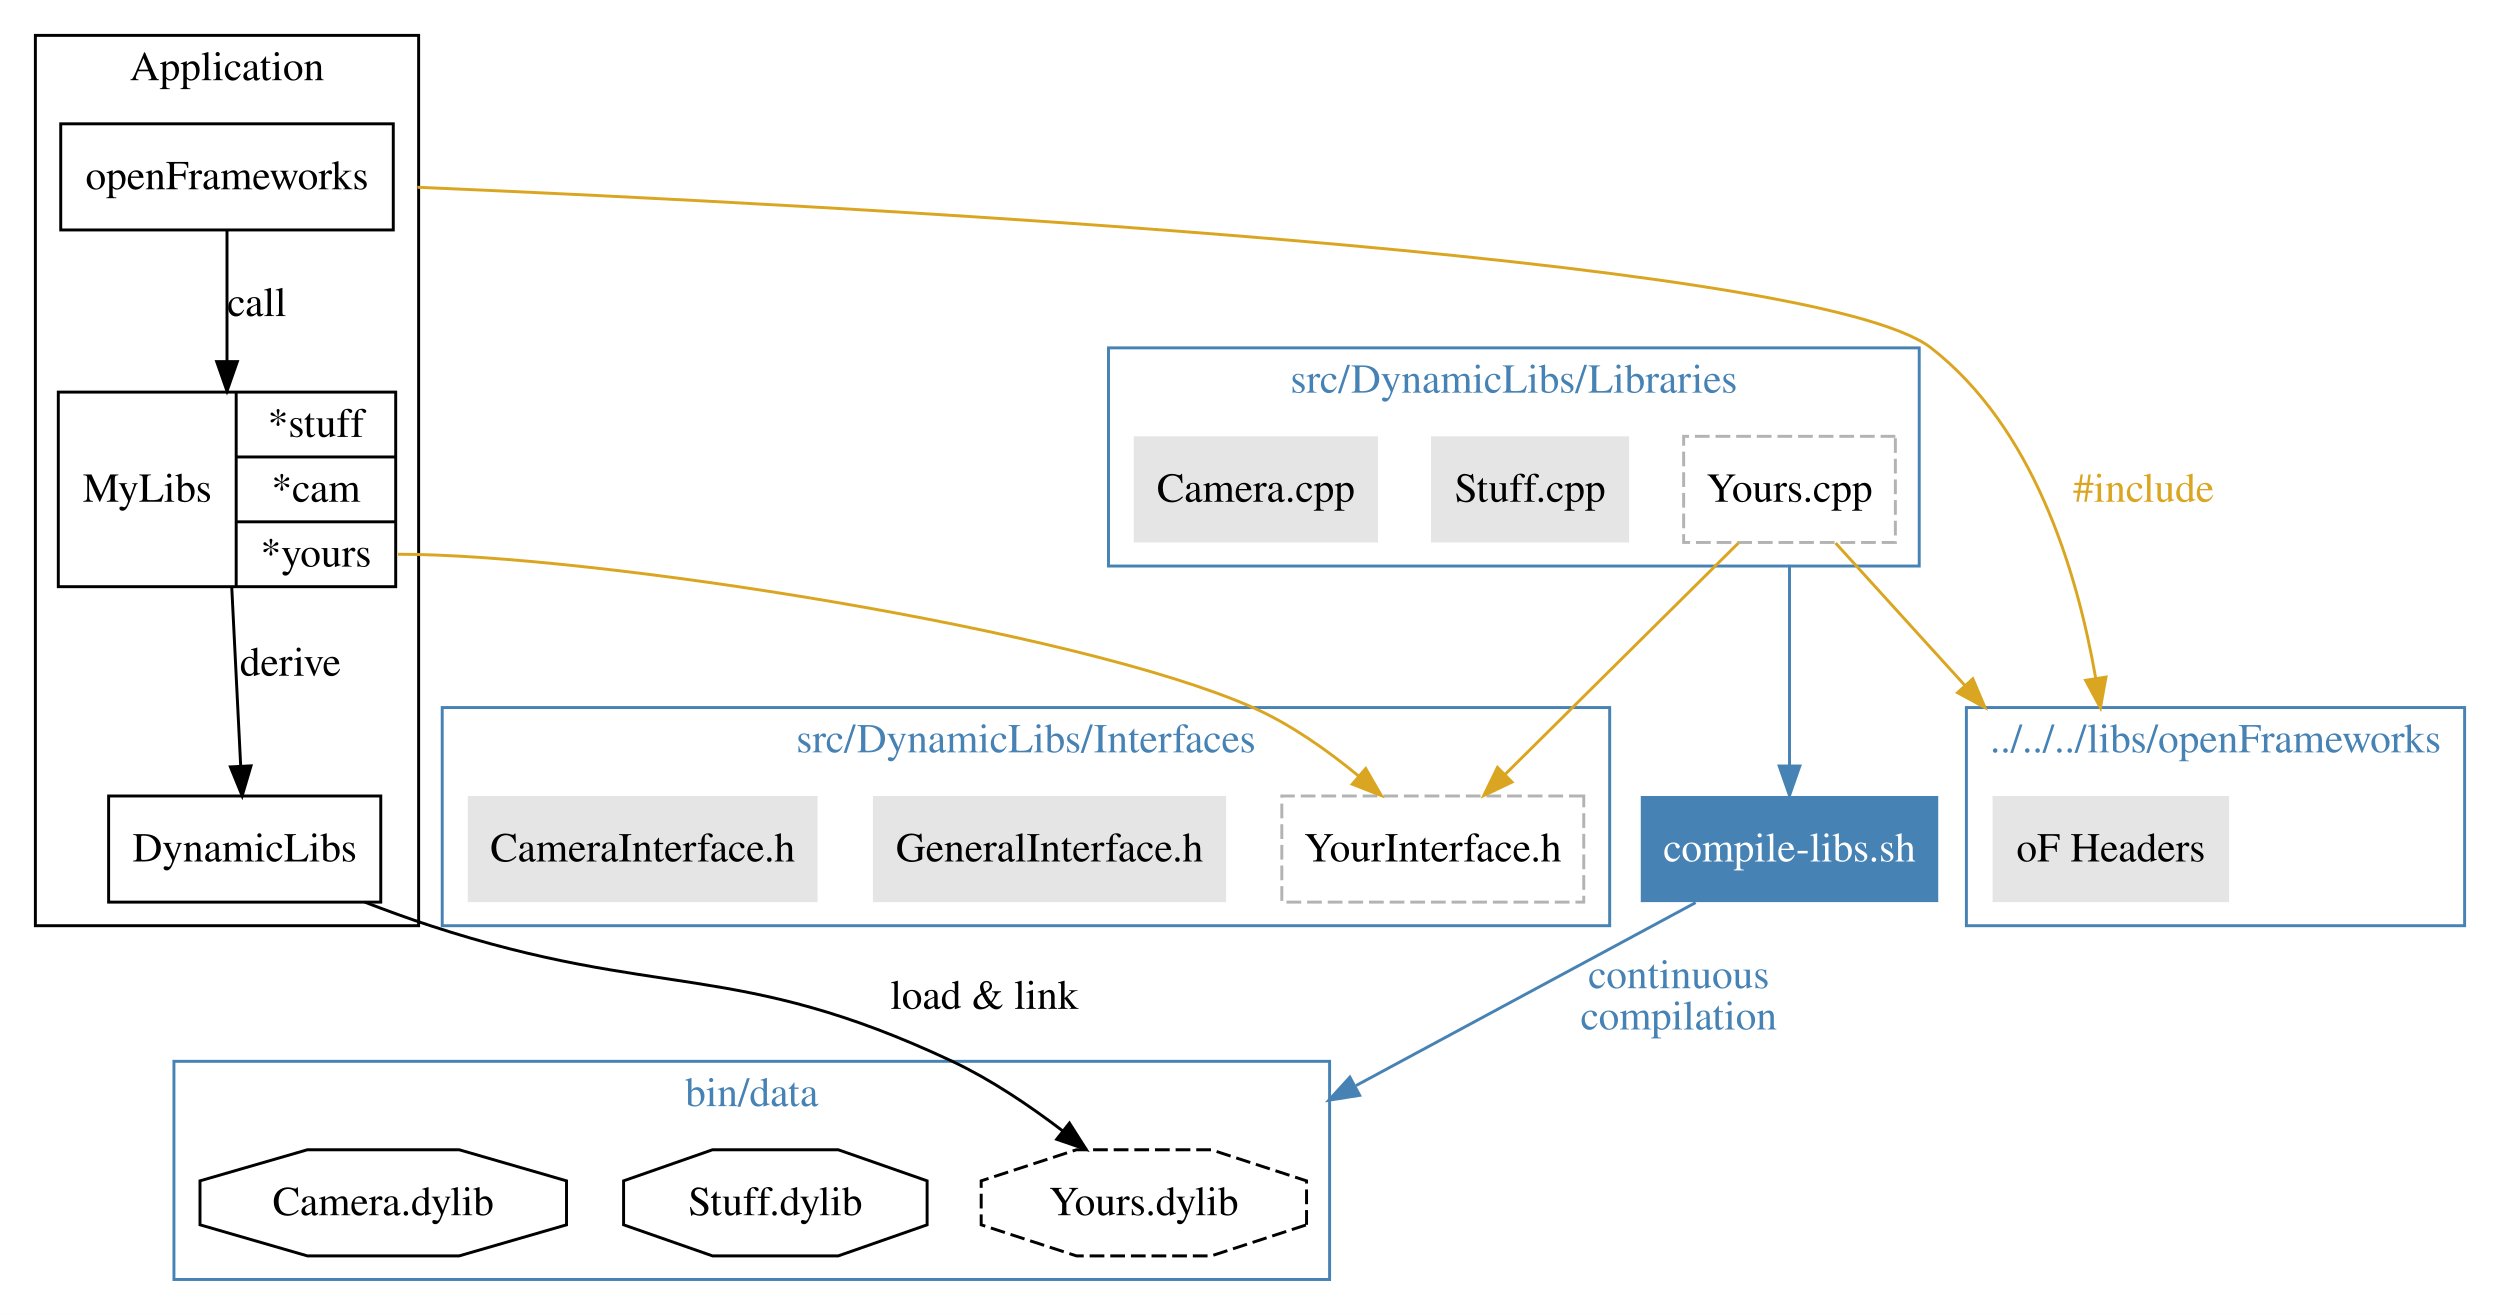
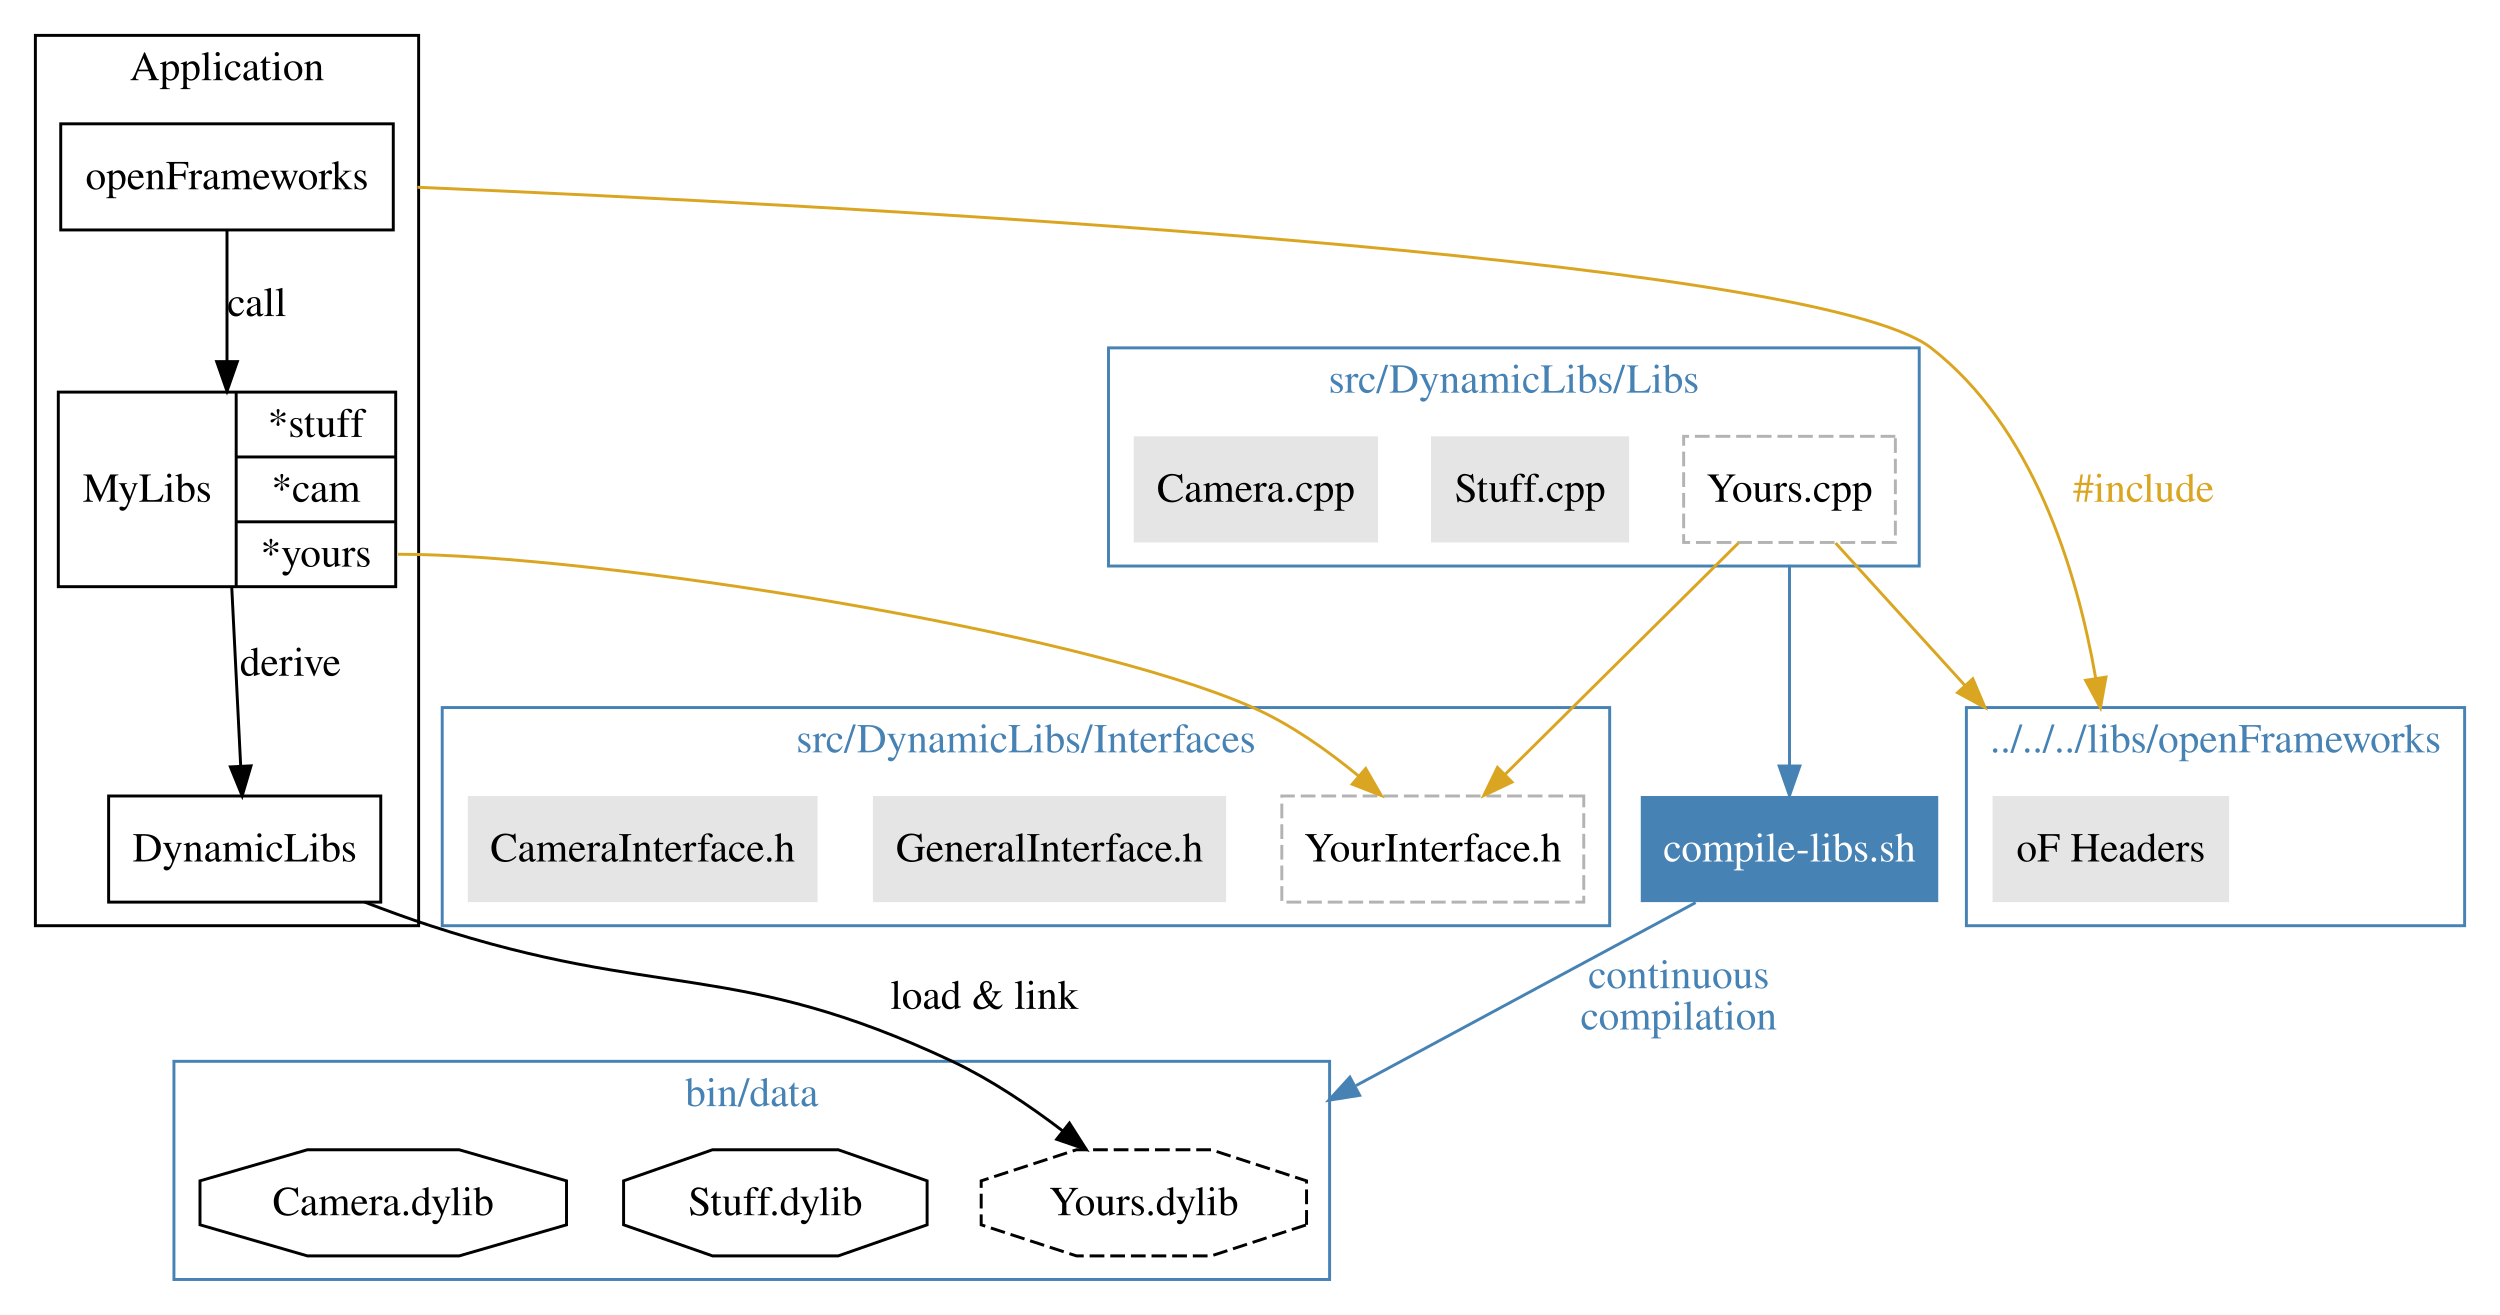
<svg xmlns="http://www.w3.org/2000/svg" width="848pt" height="446pt" viewBox="0.00 0.00 848.00 446.00">
  <g id="graph0" class="graph" transform="scale(1 1) rotate(0) translate(4 442)">
    <polygon fill="white" stroke="none" points="-4,4 -4,-442 844,-442 844,4 -4,4" />
    <g id="clust1" class="cluster">
      <polygon fill="none" stroke="black" points="8,-128 8,-430 138,-430 138,-128 8,-128" />
      <text text-anchor="middle" x="73" y="-414.8" font-family="Times,serif" font-size="14.00">Application</text>
    </g>
    <g id="clust2" class="cluster">
      <polygon fill="none" stroke="steelblue" points="663,-128 663,-202 832,-202 832,-128 663,-128" />
      <text text-anchor="middle" x="747.5" y="-186.8" font-family="Times,serif" font-size="14.00" fill="steelblue">../../../libs/openFrameworks</text>
    </g>
    <g id="clust3" class="cluster">
      <polygon fill="none" stroke="steelblue" points="146,-128 146,-202 542,-202 542,-128 146,-128" />
      <text text-anchor="middle" x="344" y="-186.8" font-family="Times,serif" font-size="14.00" fill="steelblue">src/DynamicLibs/Interfaces</text>
    </g>
    <g id="clust4" class="cluster">
      <polygon fill="none" stroke="steelblue" points="372,-250 372,-324 647,-324 647,-250 372,-250" />
-       <text text-anchor="middle" x="509.5" y="-308.8" font-family="Times,serif" font-size="14.00" fill="steelblue">src/DynamicLibs/Libraries</text>
+       <text text-anchor="middle" x="509.5" y="-308.8" font-family="Times,serif" font-size="14.00" fill="steelblue">src/DynamicLibs/Libs</text>
    </g>
    <g id="clust5" class="cluster">
      <polygon fill="none" stroke="steelblue" points="55,-8 55,-82 447,-82 447,-8 55,-8" />
      <text text-anchor="middle" x="251" y="-66.8" font-family="Times,serif" font-size="14.00" fill="steelblue">bin/data</text>
    </g>
    <g id="node1" class="node">
      <polygon fill="none" stroke="black" points="129.4,-400 16.6,-400 16.6,-364 129.4,-364 129.4,-400" />
      <text text-anchor="middle" x="73" y="-377.8" font-family="Times,serif" font-size="14.00">openFrameworks</text>
    </g>
    <g id="node2" class="node">
      <polygon fill="none" stroke="black" points="15.776,-243 15.776,-309 130.224,-309 130.224,-243 15.776,-243" />
      <text text-anchor="middle" x="45.945" y="-271.8" font-family="Times,serif" font-size="14.00">MyLibs</text>
      <polyline fill="none" stroke="black" points="76.114,-243 76.114,-309 " />
      <text text-anchor="middle" x="103.169" y="-293.8" font-family="Times,serif" font-size="14.00">*stuff</text>
      <polyline fill="none" stroke="black" points="76.114,-287 130.224,-287 " />
      <text text-anchor="middle" x="103.169" y="-271.8" font-family="Times,serif" font-size="14.00">*cam</text>
      <polyline fill="none" stroke="black" points="76.114,-265 130.224,-265 " />
      <text text-anchor="middle" x="103.169" y="-249.8" font-family="Times,serif" font-size="14.00">*yours</text>
    </g>
    <g id="edge9" class="edge">
      <path fill="none" stroke="black" d="M73,-363.827C73,-351.711 73,-334.927 73,-319.343" />
      <polygon fill="black" stroke="black" points="76.5,-319.336 73,-309.336 69.5,-319.336 76.5,-319.336" />
      <text text-anchor="middle" x="83.103" y="-334.8" font-family="Times,serif" font-size="14.00">call</text>
    </g>
    <g id="node4" class="node">
      <polygon fill="#e5e5e5" stroke="none" points="752.111,-172 671.889,-172 671.889,-136 752.111,-136 752.111,-172" />
      <text text-anchor="middle" x="712" y="-149.8" font-family="Times,serif" font-size="14.00">oF Headers</text>
    </g>
    <g id="edge8" class="edge">
      <path fill="none" stroke="goldenrod" d="M137.606,-378.48C279.948,-372.383 611.161,-355.006 651,-324 685.257,-297.339 700.295,-249.723 706.887,-211.813" />
      <polygon fill="goldenrod" stroke="goldenrod" points="710.348,-212.33 708.459,-201.905 703.435,-211.232 710.348,-212.33" />
      <text text-anchor="middle" x="723.104" y="-271.8" font-family="Times,serif" font-size="14.00" fill="goldenrod">#include</text>
    </g>
    <g id="node3" class="node">
      <polygon fill="none" stroke="black" points="125.155,-172 32.845,-172 32.845,-136 125.155,-136 125.155,-172" />
      <text text-anchor="middle" x="79" y="-149.8" font-family="Times,serif" font-size="14.00">DynamicLibs</text>
    </g>
    <g id="edge1" class="edge">
      <path fill="none" stroke="black" d="M74.608,-242.842C75.555,-223.896 76.74,-200.19 77.641,-182.182" />
      <polygon fill="black" stroke="black" points="81.143,-182.22 78.147,-172.058 74.152,-181.87 81.143,-182.22" />
      <text text-anchor="middle" x="94.49" y="-212.8" font-family="Times,serif" font-size="14.00">derive</text>
    </g>
    <g id="node5" class="node">
      <polygon fill="none" stroke="#b3b3b3" stroke-dasharray="5,2" points="533.209,-172 430.791,-172 430.791,-136 533.209,-136 533.209,-172" />
      <text text-anchor="middle" x="482" y="-149.8" font-family="Times,serif" font-size="14.00">YourInterface.h</text>
    </g>
    <g id="edge3" class="edge">
      <path fill="none" stroke="goldenrod" d="M131,-254C196.472,-254 361.137,-228.515 421,-202 433.828,-196.318 446.39,-187.396 456.748,-178.846" />
      <polygon fill="goldenrod" stroke="goldenrod" points="459.248,-181.312 464.545,-172.137 454.682,-176.006 459.248,-181.312" />
    </g>
    <g id="node11" class="node">
      <polygon fill="none" stroke="black" stroke-dasharray="5,2" points="439.181,-26.544 439.181,-41.456 406.857,-52 361.143,-52 328.819,-41.456 328.819,-26.544 361.143,-16 406.857,-16 439.181,-26.544" />
      <text text-anchor="middle" x="384" y="-29.8" font-family="Times,serif" font-size="14.00">Yours.dylib</text>
    </g>
    <g id="edge2" class="edge">
      <path fill="none" stroke="black" d="M119.737,-135.986C127.09,-133.159 134.73,-130.377 142,-128 219.255,-102.74 245.467,-116.632 319,-82 332.152,-75.806 345.386,-66.848 356.448,-58.411" />
      <polygon fill="black" stroke="black" points="358.754,-61.05 364.447,-52.114 354.424,-55.55 358.754,-61.05" />
      <text text-anchor="middle" x="329.886" y="-99.8" font-family="Times,serif" font-size="14.00">load &amp; link</text>
    </g>
    <g id="node6" class="node">
      <polygon fill="#e5e5e5" stroke="none" points="411.903,-172 292.097,-172 292.097,-136 411.903,-136 411.903,-172" />
      <text text-anchor="middle" x="352" y="-149.8" font-family="Times,serif" font-size="14.00">GeneralInterface.h</text>
    </g>
    <g id="node7" class="node">
      <polygon fill="#e5e5e5" stroke="none" points="273.323,-172 154.677,-172 154.677,-136 273.323,-136 273.323,-172" />
      <text text-anchor="middle" x="214" y="-149.8" font-family="Times,serif" font-size="14.00">CameraInterface.h</text>
    </g>
    <g id="node8" class="node">
      <polygon fill="none" stroke="#b3b3b3" stroke-dasharray="5,2" points="638.907,-294 567.093,-294 567.093,-258 638.907,-258 638.907,-294" />
      <text text-anchor="middle" x="603" y="-271.8" font-family="Times,serif" font-size="14.00">Yours.cpp</text>
    </g>
    <g id="edge5" class="edge">
      <path fill="none" stroke="goldenrod" d="M618.617,-257.807C630.198,-245.058 646.666,-226.927 662.556,-209.434" />
      <polygon fill="goldenrod" stroke="goldenrod" points="665.182,-211.749 669.315,-201.993 660,-207.042 665.182,-211.749" />
    </g>
    <g id="edge4" class="edge">
      <path fill="none" stroke="goldenrod" d="M585.664,-257.807C564.908,-237.223 530.009,-202.613 506.503,-179.301" />
      <polygon fill="goldenrod" stroke="goldenrod" points="508.869,-176.718 499.304,-172.161 503.94,-181.688 508.869,-176.718" />
    </g>
    <g id="node14" class="node">
      <polygon fill="steelblue" stroke="none" points="653.451,-172 552.549,-172 552.549,-136 653.451,-136 653.451,-172" />
      <text text-anchor="middle" x="603" y="-149.8" font-family="Times,serif" font-size="14.00" fill="white">compile-libs.sh</text>
    </g>
    <g id="edge6" class="edge">
      <path fill="none" stroke="steelblue" d="M603,-250.39C603,-230.618 603,-202.865 603,-182.39" />
      <polygon fill="steelblue" stroke="steelblue" points="606.5,-182.161 603,-172.161 599.5,-182.161 606.5,-182.161" />
    </g>
    <g id="node9" class="node">
      <polygon fill="#e5e5e5" stroke="none" points="548.6,-294 481.4,-294 481.4,-258 548.6,-258 548.6,-294" />
      <text text-anchor="middle" x="515" y="-271.8" font-family="Times,serif" font-size="14.00">Stuff.cpp</text>
    </g>
    <g id="node10" class="node">
      <polygon fill="#e5e5e5" stroke="none" points="463.433,-294 380.567,-294 380.567,-258 463.433,-258 463.433,-294" />
      <text text-anchor="middle" x="422" y="-271.8" font-family="Times,serif" font-size="14.00">Camera.cpp</text>
    </g>
    <g id="node12" class="node">
      <polygon fill="none" stroke="black" points="310.478,-26.544 310.478,-41.456 280.323,-52 237.677,-52 207.522,-41.456 207.522,-26.544 237.677,-16 280.323,-16 310.478,-26.544" />
      <text text-anchor="middle" x="259" y="-29.8" font-family="Times,serif" font-size="14.00">Stuff.dylib</text>
    </g>
    <g id="node13" class="node">
      <polygon fill="none" stroke="black" points="188.161,-26.544 188.161,-41.456 151.748,-52 100.252,-52 63.839,-41.456 63.839,-26.544 100.252,-16 151.748,-16 188.161,-26.544" />
      <text text-anchor="middle" x="126" y="-29.8" font-family="Times,serif" font-size="14.00">Camera.dylib</text>
    </g>
    <g id="edge7" class="edge">
      <path fill="none" stroke="steelblue" d="M571.156,-135.842C541.083,-119.639 494.912,-94.761 455.954,-73.77" />
      <polygon fill="steelblue" stroke="steelblue" points="457.2,-70.465 446.736,-68.803 453.879,-76.628 457.2,-70.465" />
      <text text-anchor="middle" x="565.438" y="-106.8" font-family="Times,serif" font-size="14.00" fill="steelblue">continuous</text>
      <text text-anchor="middle" x="565.438" y="-92.8" font-family="Times,serif" font-size="14.00" fill="steelblue">compilation</text>
    </g>
  </g>
</svg>
